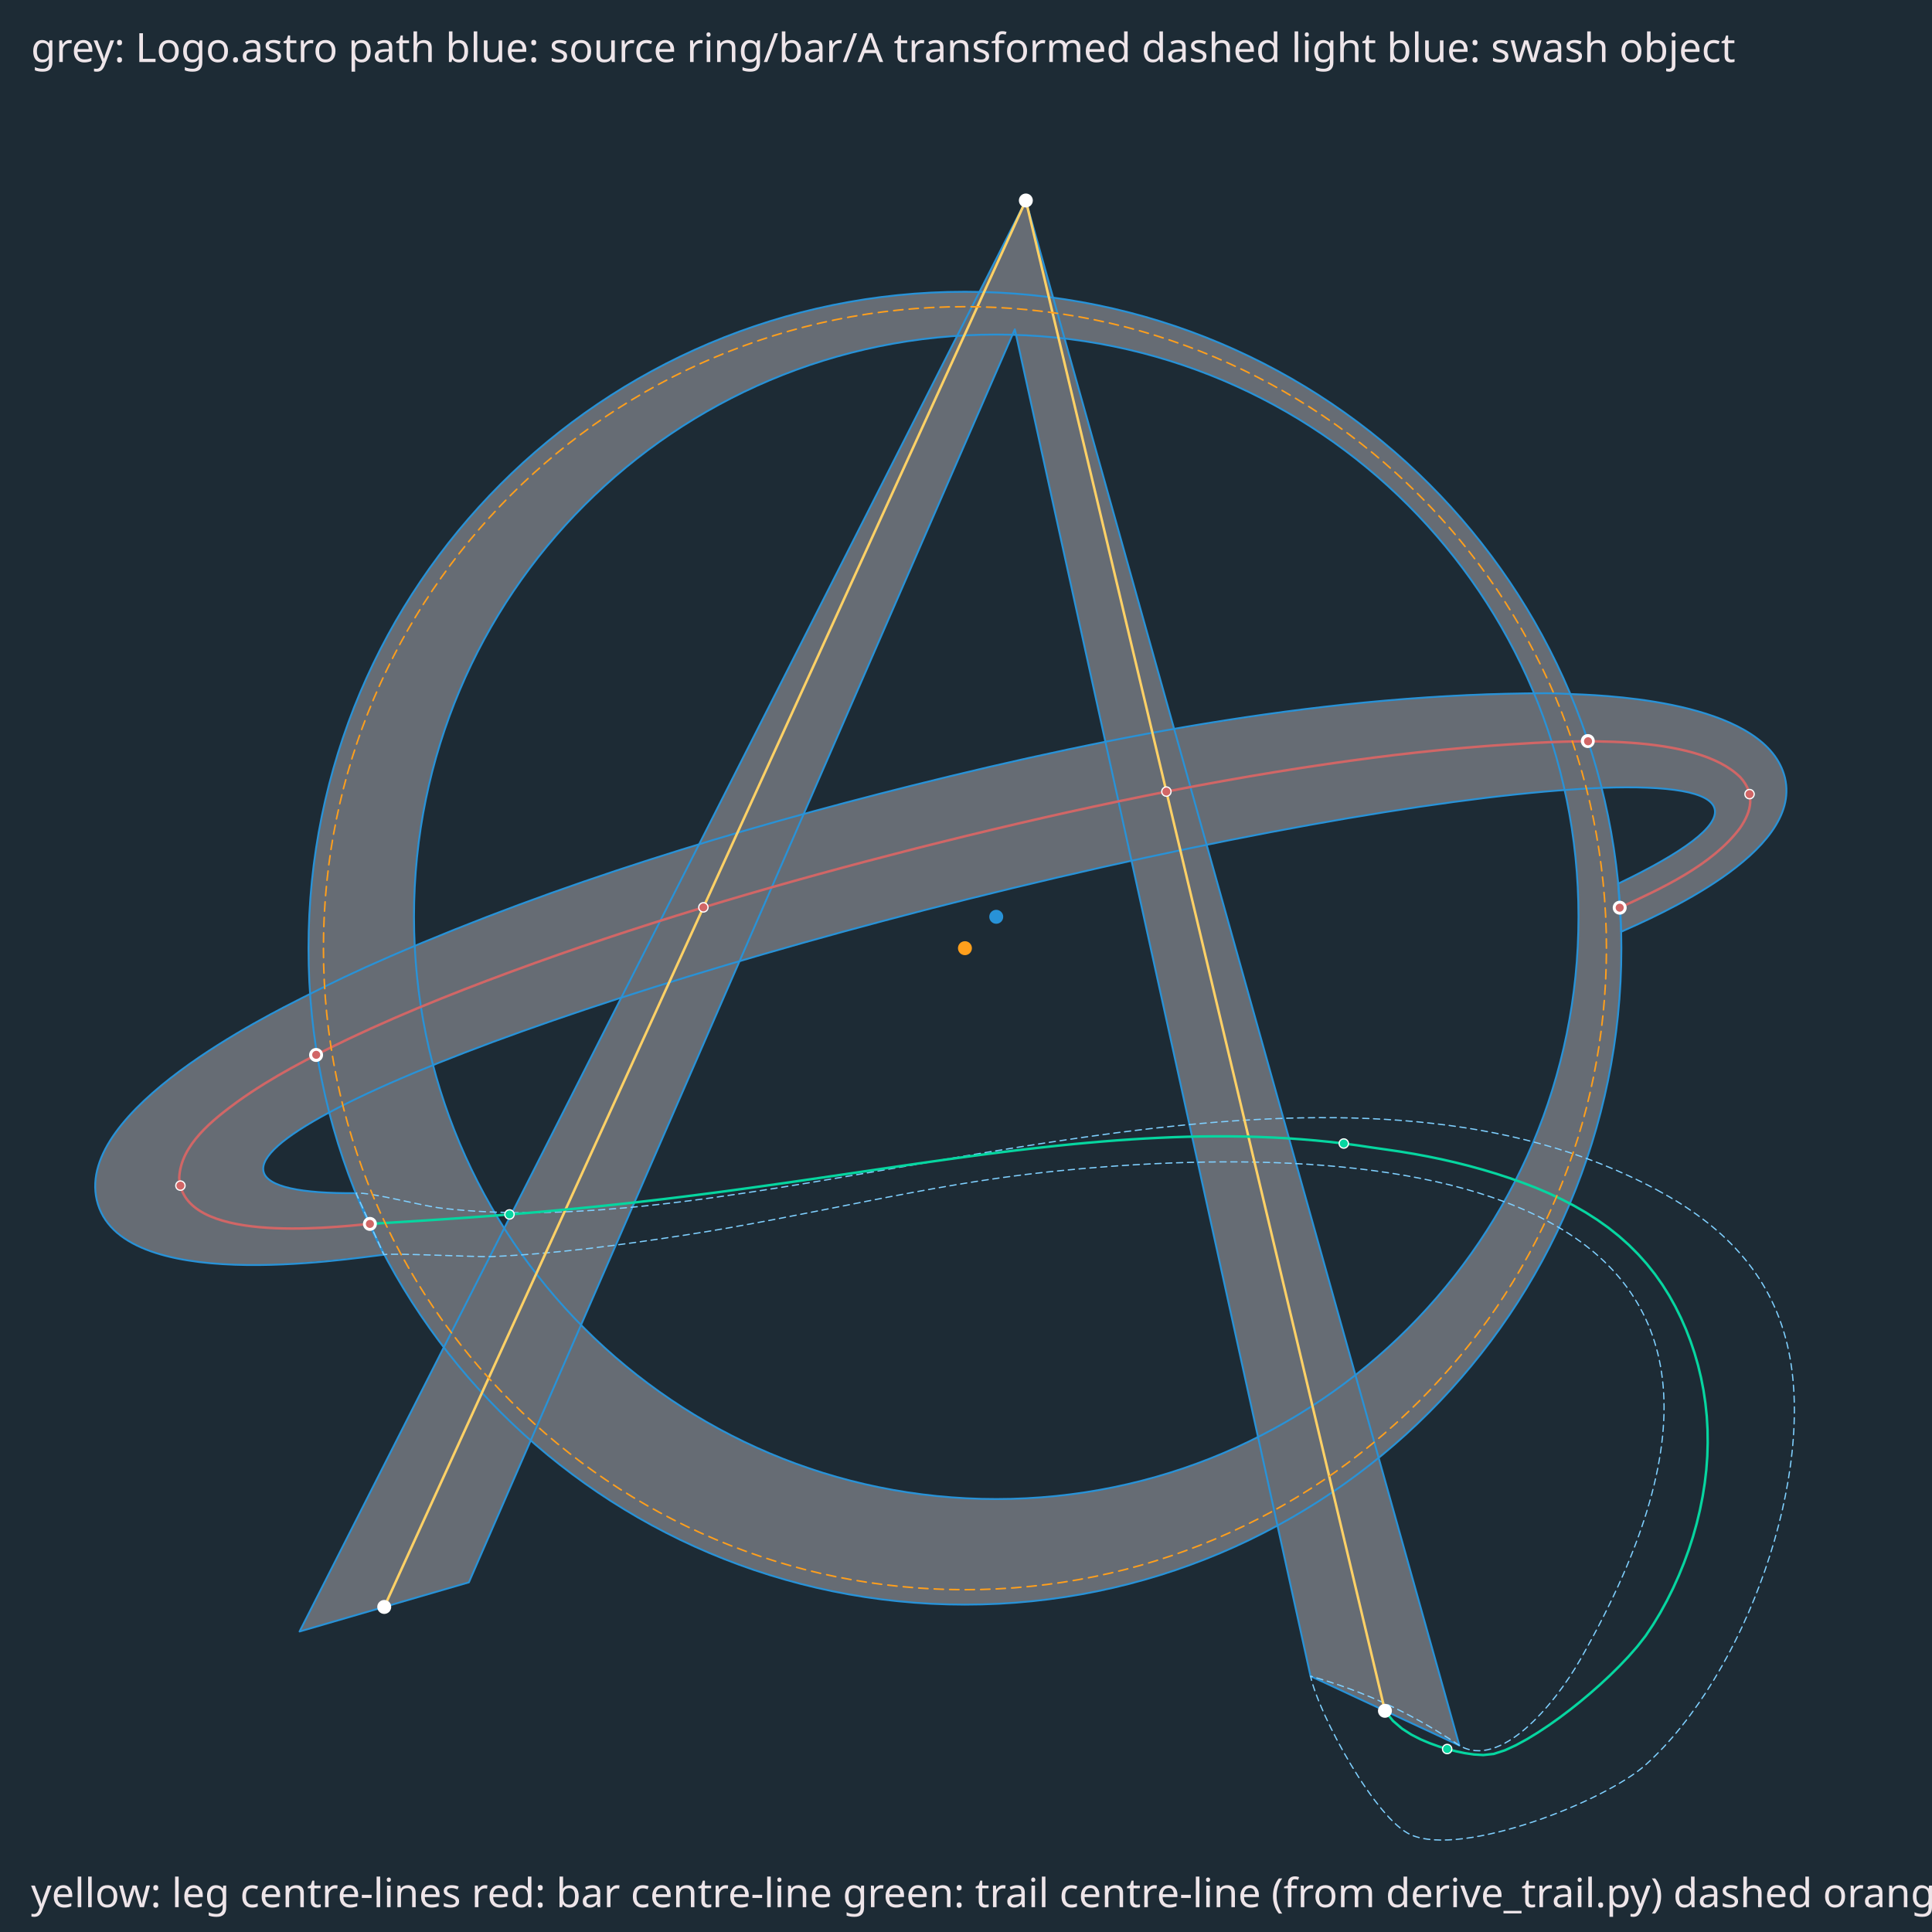
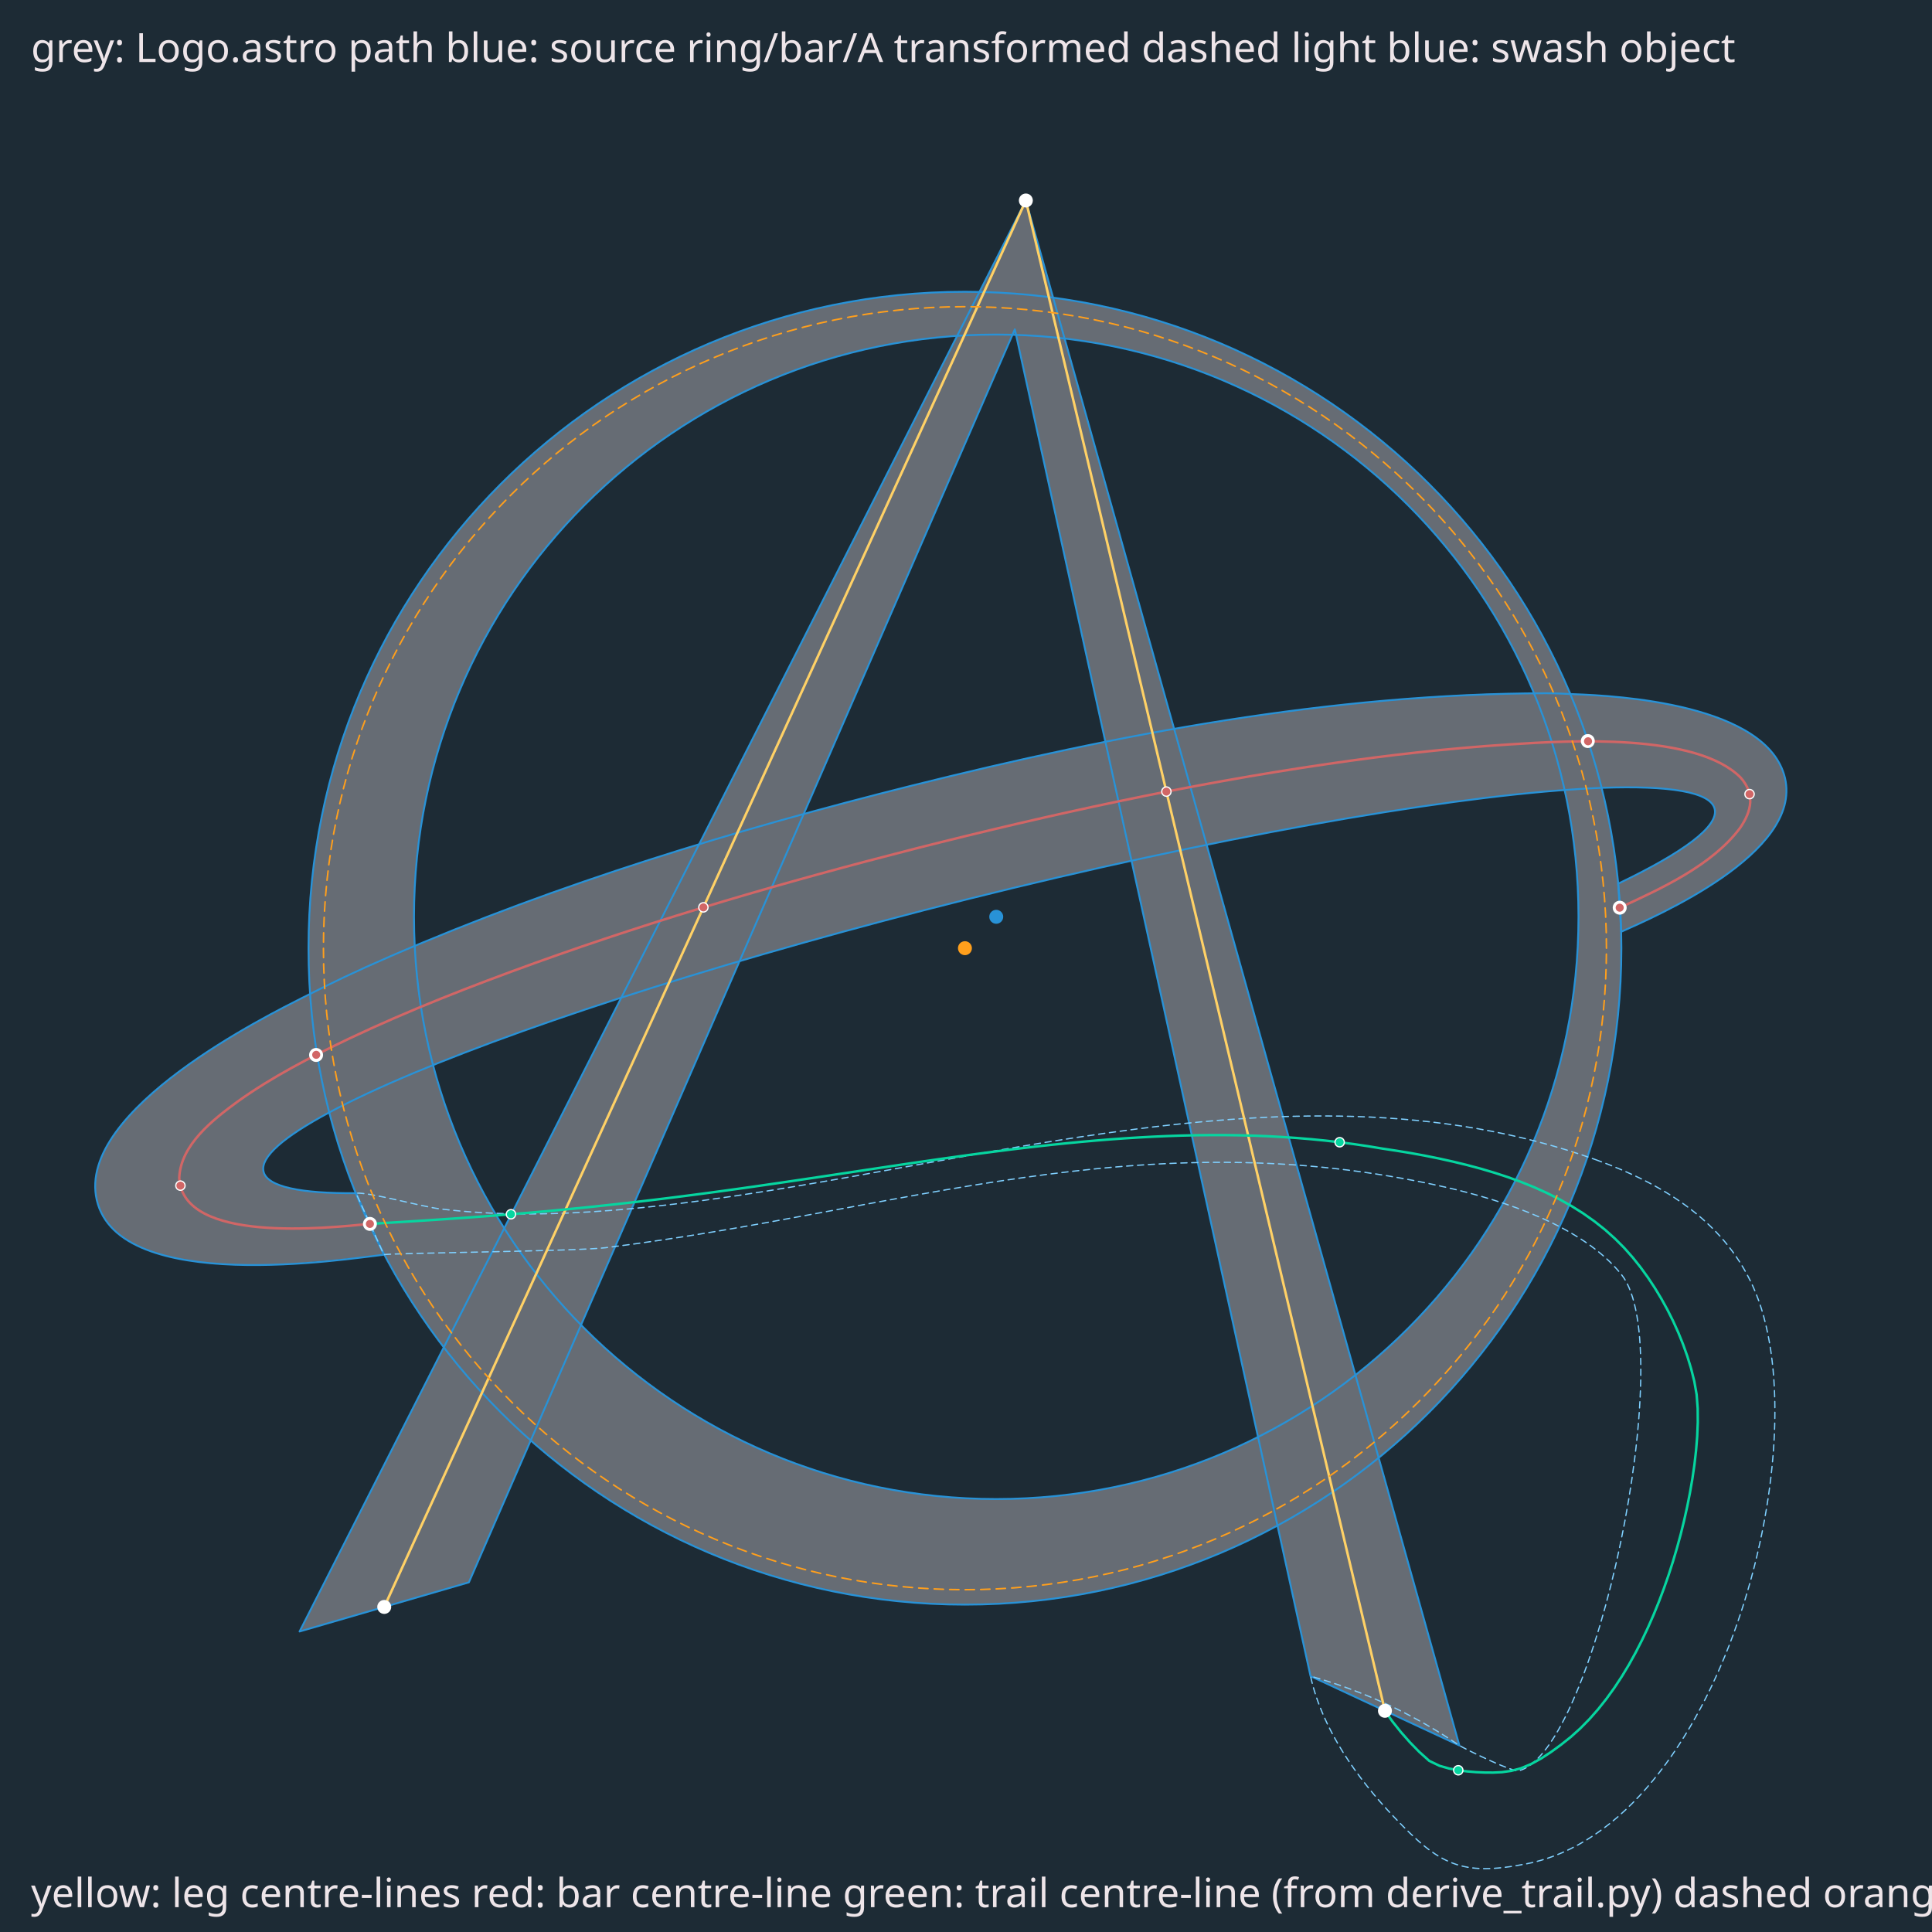
<svg xmlns="http://www.w3.org/2000/svg" width="1600" height="1600" viewBox="-70 -70 1246 1246">
  <rect x="-70" y="-70" width="1246" height="1246" fill="#1D2B35" />
  <g transform="translate(0,1084) scale(0.1,-0.1)" fill="none" stroke-linecap="round" stroke-linejoin="round">
    <path d="M9755 5547 C9767 5115 9714 4682 9596 4267 C9359 3431 8866 2686 8191 2138 C8365 1520 8539 901 8712 283 C8392 432 8072 581 7752 730 C7681 1054 7610 1377 7539 1701 C7231 1534 6903 1406 6563 1320 C5796 1126 4980 1152 4227 1394 C3672 1572 3159 1865 2723 2250 C2590 1945 2457 1640 2324 1335 C1960 1229 1596 1124 1232 1018 C1542 1629 1852 2240 2162 2850 C2008 3051 1872 3266 1756 3492 C1762 3477 1769 3463 1776 3448 C1689 3438 1602 3429 1515 3420 C1466 3415 1417 3411 1369 3407 C1318 3402 1268 3397 1217 3393 C1153 3389 1088 3386 1024 3384 C931 3381 837 3380 745 3385 C725 3386 704 3389 684 3390 C626 3395 568 3401 510 3410 C484 3414 456 3418 430 3424 C402 3430 374 3438 345 3447 C309 3457 274 3467 238 3481 C138 3520 35 3586 -25 3677 C-44 3706 -59 3738 -69 3771 C-89 3839 -92 3912 -77 3981 C-72 4005 -64 4028 -56 4051 C-47 4078 -35 4105 -22 4131 C-2 4168 22 4205 46 4239 C88 4297 136 4352 187 4402 C218 4433 249 4462 282 4490 C313 4517 344 4545 377 4570 C496 4664 624 4748 752 4827 C930 4937 1113 5036 1300 5130 C1237 6041 1466 6944 1960 7712 C2508 8564 3347 9197 4319 9485 C4740 9609 5178 9667 5617 9657 C5717 9854 5816 10050 5916 10247 C5975 10038 6033 9829 6092 9621 C6561 9558 7018 9415 7440 9201 C8331 8747 9040 7987 9427 7065 C9437 7065 9446 7065 9456 7064 C9458 7064 9465 7065 9468 7064 C9468 7064 9468 7064 9468 7064 C9468 7064 9468 7064 9468 7064 C9468 7064 9468 7064 9468 7064 C9463 7059 9442 7062 9434 7062 C9434 7062 9434 7062 9434 7062 C9447 7059 9464 7060 9477 7060 C9490 7060 9503 7060 9516 7059 C9577 7057 9637 7053 9698 7047 C9731 7044 9764 7042 9796 7038 C9829 7034 9861 7029 9893 7024 C10046 7003 10200 6973 10347 6922 C10525 6860 10736 6752 10801 6562 C10833 6469 10827 6373 10788 6283 C10741 6173 10653 6078 10563 6000 C10471 5921 10370 5853 10267 5791 C10103 5692 9930 5610 9756 5531 C9756 5536 9755 5541 9755 5547 Z M9629 6459 C9680 6256 9716 6050 9736 5842 C9833 5888 9929 5936 10022 5990 C10094 6031 10166 6076 10231 6128 C10275 6162 10329 6211 10352 6264 C10419 6426 10085 6450 9998 6456 C9943 6460 9887 6462 9832 6462 C9765 6463 9697 6461 9629 6459 Z M7082 6092 C7402 4952 7722 3812 8042 2672 C8657 3155 9110 3820 9330 4572 C9429 4911 9479 5263 9480 5616 C9481 5895 9451 6173 9391 6445 C9045 6420 8699 6375 8356 6322 C7930 6257 7505 6178 7082 6092 Z M4070 5342 C3729 4559 3388 3777 3047 2995 C3442 2594 3923 2284 4452 2094 C5129 1850 5871 1807 6572 1968 C6863 2035 7146 2138 7413 2272 C7141 3511 6869 4750 6597 5989 C6179 5897 5762 5798 5347 5692 C4920 5583 4493 5466 4070 5342 Z M2093 4671 C2191 4299 2346 3943 2552 3618 C2804 4114 3055 4610 3307 5106 C2898 4974 2491 4832 2093 4671 Z M1594 3845 C1526 4015 1469 4189 1423 4366 C1372 4339 1322 4310 1273 4280 C1198 4234 892 4046 1035 3932 C1075 3901 1134 3885 1183 3874 C1242 3862 1304 3855 1365 3851 C1441 3846 1518 3845 1594 3845 Z M3809 6095 C4364 7188 4918 8281 5473 9374 C5081 9348 4694 9261 4329 9114 C3434 8756 2705 8059 2306 7181 C2057 6635 1945 6039 1975 5440 C2294 5575 2619 5698 2946 5813 C3232 5913 3520 6006 3809 6095 Z M6430 6753 C6238 7629 6045 8505 5853 9380 C5846 9380 5838 9381 5830 9381 C5381 8351 4932 7321 4483 6290 C4775 6371 5067 6446 5361 6517 C5716 6603 6072 6683 6430 6753 Z M9193 7070 C8829 7943 8143 8652 7282 9045 C6929 9207 6552 9312 6166 9357 C6402 8517 6637 7676 6873 6836 C7234 6900 7597 6953 7961 6994 C8370 7041 8781 7071 9193 7070 Z" fill="#EEE5E9" fill-opacity="0.35" stroke="none" />
    <path d="M10812 6522 C10699 7000 9731 7053 9452 7063 C9398 7065 9340 7069 9272 7069 C7885 7067 6504 6804 5179 6473 C4039 6187 2911 5845 1823 5375 C1579 5269 1448 5205 1254 5107 C1046 5001 -211 4385 -76 3801 C67 3185 1537 3421 1776 3448 L1596 3845 C1239 3842 1024 3886 1000 3983 C976 4077 1131 4209 1424 4366 C1572 4445 1754 4530 1969 4620 C2794 4965 4075 5374 5533 5739 C7122 6136 8550 6388 9434 6448 C9502 6453 9567 6457 9629 6459 C10066 6475 10331 6433 10358 6324 C10387 6211 10156 6042 9736 5841 L9756 5531 C9970 5627 10926 6036 10812 6522 Z" stroke="#2892D7" stroke-width="12" />
    <path d="M1232 1018 L2324 1335 L5845 9416 L7752 730 L8712 283 L5916 10247 Z" stroke="#2892D7" stroke-width="12" />
    <circle cx="5523.14" cy="5424.894" r="4233.517" stroke="#2892D7" stroke-width="12" />
    <circle cx="5725.027" cy="5627.329" r="3755.048" stroke="#2892D7" stroke-width="12" />
-     <path d="M9988 3865 C10400 3643 10716 3336 10827 2866 C11024 2038 10555 735 9913 158 C9649 -79 8736 -438 8401 -294 C8174 -196 7808 475 7752 730 C7906 687 8087 624 8281 532 C8449 451 8593 364 8712 283 C8974 127 9322 540 9491 836 C11222 3873 8454 4234 6050 3981 C5269 3898 4497 3694 3720 3575 C3307 3511 2889 3454 2472 3436 C2376 3432 1810 3461 1776 3448 C1716 3581 1656 3713 1596 3845 C1689 3853 2023 3762 2149 3748 C2537 3704 2929 3715 3317 3749 C5396 3932 8080 4892 9988 3865 Z" stroke="#7fd0ff" stroke-width="8" stroke-dasharray="40 30" />
+     <path d="M9591 4061 C10039 3900 10440 3651 10624 3200 C11033 2193 10391 -236 9146 -480 C8720 -564 8582 -484 8294 -182 C8056 67 7827 387 7752 730 C7906 687 8087 624 8281 532 C8449 451 8593 364 8712 283 C8753 258 9054 110 9095 120 C9588 243 10132 2850 9758 3319 C9508 3632 9002 3797 8625 3883 C6655 4330 5104 3728 3204 3493 C3019 3470 1804 3459 1776 3448 C1716 3581 1656 3713 1596 3845 C1683 3852 2015 3759 2135 3744 C2507 3698 2884 3705 3257 3735 C5313 3901 7565 4787 9591 4061 Z" stroke="#7fd0ff" stroke-width="8" stroke-dasharray="40 30" />
    <path d="M1778 1176 L5916 10247" stroke="#ffd166" stroke-width="16" />
    <path d="M5916 10247 L8232 506" stroke="#ffd166" stroke-width="16" />
    <path d="M1686 3647 C1406 3620 477 3518 456 3944 C465 4158 675 4320 833 4436 C1055 4595 1300 4721 1546 4839 C1937 5025 2342 5182 2749 5329 C3552 5618 4373 5855 5199 6066 C6078 6289 6964 6482 7862 6613 C8251 6670 8642 6714 9034 6739 C9419 6764 10237 6814 10525 6526 C10620 6419 10598 6311 10522 6200 C10342 5959 10013 5809 9746 5686" stroke="#D16666" stroke-width="16" />
-     <path d="M8231.8 506.4 L8283.5 441.8 L8342.2 391.4 L8402.2 352.9 L8461.3 322.7 L8519.4 298.1 L8576.5 277.5 L8633.1 260.1 L8689.7 245.5 L8746.7 233.6 L8805.1 225.0 L8866.3 221.3 L8933.4 228.5 L9005.0 251.7 L9076.8 284.7 L9148.0 323.5 L9218.4 366.4 L9287.8 412.4 L9356.2 460.9 L9423.6 511.7 L9489.8 564.3 L9554.9 618.9 L9618.8 675.2 L9681.4 733.3 L9742.4 793.4 L9801.7 855.6 L9858.8 920.6 L9912.6 989.3 L9961.7 1062.8 L10007.6 1138.9 L10050.4 1217.0 L10090.2 1296.9 L10126.9 1378.3 L10160.5 1460.9 L10191.1 1544.8 L10218.5 1629.5 L10242.6 1715.1 L10263.3 1801.3 L10280.6 1887.9 L10294.4 1974.8 L10304.5 2061.7 L10310.8 2148.4 L10313.4 2234.8 L10312.3 2320.5 L10307.4 2405.5 L10298.7 2489.5 L10286.5 2572.3 L10270.7 2654.0 L10251.4 2734.2 L10228.7 2813.1 L10202.7 2890.5 L10173.3 2966.6 L10140.6 3041.0 L10104.4 3113.9 L10064.6 3185.2 L10020.9 3254.8 L9973.2 3322.3 L9921.3 3387.8 L9865.1 3450.7 L9804.9 3510.9 L9740.6 3568.2 L9672.6 3622.3 L9601.2 3673.1 L9526.8 3720.7 L9449.7 3764.9 L9370.4 3806.0 L9289.1 3844.1 L9206.2 3879.3 L9121.9 3911.8 L9036.5 3942.0 L8950.3 3970.1 L8863.4 3996.2 L8775.7 4020.4 L8687.4 4042.6 L8598.6 4063.0 L8509.2 4081.5 L8419.4 4098.2 L8329.3 4113.2 L8238.7 4126.5 L8148.0 4139.4 L8057.3 4153.0 L7966.4 4165.1 L7875.2 4175.7 L7783.9 4184.8 L7692.5 4192.5 L7601.0 4198.9 L7509.4 4203.9 L7417.7 4207.6 L7326.0 4210.1 L7234.3 4211.4 L7142.5 4211.6 L7050.8 4210.7 L6959.0 4208.8 L6867.3 4205.9 L6775.7 4202.0 L6684.1 4197.3 L6592.5 4191.7 L6501.0 4185.3 L6409.5 4178.1 L6318.1 4170.2 L6226.7 4161.7 L6135.5 4152.6 L6044.2 4142.8 L5953.0 4132.6 L5861.9 4121.9 L5770.9 4110.7 L5679.9 4099.1 L5588.9 4087.2 L5498.0 4075.0 L5407.1 4062.5 L5316.2 4049.7 L5225.4 4036.8 L5134.6 4023.7 L5043.8 4010.5 L4953.0 3997.2 L4862.2 3983.8 L4771.5 3970.4 L4680.7 3957.1 L4589.9 3943.8 L4499.1 3930.5 L4408.3 3917.4 L4317.5 3904.4 L4226.7 3891.6 L4135.8 3878.9 L4044.9 3866.5 L3954.0 3854.2 L3863.0 3842.3 L3772.0 3830.6 L3681.0 3819.2 L3589.9 3808.1 L3498.8 3797.3 L3407.7 3786.8 L3316.5 3776.7 L3225.2 3766.9 L3134.0 3757.4 L3042.7 3748.3 L2951.4 3739.6 L2860.0 3731.1 L2768.6 3723.0 L2677.2 3715.3 L2585.8 3707.8 L2494.3 3700.6 L2402.8 3693.7 L2311.3 3687.1 L2219.8 3680.7 L2128.2 3674.5 L2036.7 3668.5 L1945.1 3662.7 L1853.6 3657.0 L1762.0 3651.3 L1685.7 3646.6" stroke="#06d6a0" stroke-width="16" />
+     <path d="M8231.8 506.4 L8280.9 436.8 L8334.6 369.5 L8392.0 304.3 L8453.0 241.7 L8517.8 183.6 L8583.9 151.9 L8645.8 134.3 L8704.8 123.1 L8762.0 115.7 L8818.3 111.0 L8873.9 108.5 L8929.4 108.1 L8986.1 110.8 L9045.4 119.0 L9108.2 135.7 L9173.5 162.7 L9239.1 198.9 L9304.0 241.4 L9367.8 288.0 L9430.5 337.9 L9491.4 392.7 L9550.1 452.3 L9606.3 516.1 L9660.0 583.6 L9711.1 654.4 L9759.5 727.9 L9805.4 804.0 L9848.7 882.1 L9889.6 962.1 L9928.3 1043.6 L9964.7 1126.5 L9998.9 1210.7 L10031.0 1295.8 L10061.1 1381.9 L10089.2 1468.9 L10115.2 1556.6 L10139.3 1644.9 L10161.3 1733.9 L10181.3 1823.3 L10199.1 1913.3 L10214.7 2003.6 L10227.9 2094.3 L10238.3 2185.3 L10245.7 2276.3 L10249.5 2367.2 L10248.8 2457.5 L10242.0 2546.4 L10227.0 2631.5 L10206.4 2713.4 L10182.0 2793.1 L10154.3 2870.7 L10123.6 2946.4 L10090.1 3020.4 L10053.9 3092.6 L10014.9 3163.3 L9973.2 3232.5 L9928.6 3300.1 L9880.8 3366.1 L9829.5 3430.4 L9774.3 3492.7 L9714.7 3552.4 L9650.8 3609.5 L9582.9 3663.4 L9511.2 3714.0 L9436.1 3761.3 L9358.0 3805.2 L9277.4 3845.8 L9194.6 3883.1 L9110.0 3917.3 L9023.9 3948.6 L8936.6 3977.1 L8848.3 4003.2 L8759.2 4027.0 L8669.5 4048.7 L8579.3 4068.7 L8488.7 4087.0 L8397.8 4103.6 L8306.5 4118.6 L8214.9 4132.5 L8123.5 4147.7 L8031.7 4161.3 L7939.8 4173.4 L7847.7 4184.0 L7755.4 4193.1 L7663.0 4200.8 L7570.5 4207.1 L7477.9 4212.1 L7385.3 4215.8 L7292.6 4218.2 L7199.9 4219.5 L7107.1 4219.5 L7014.4 4218.5 L6921.7 4216.4 L6829.0 4213.3 L6736.4 4209.2 L6643.8 4204.2 L6551.3 4198.4 L6458.8 4191.7 L6366.4 4184.2 L6274.0 4176.0 L6181.7 4167.1 L6089.5 4157.6 L5997.3 4147.5 L5905.2 4136.8 L5813.2 4125.7 L5721.2 4114.0 L5629.2 4102.0 L5537.3 4089.6 L5445.5 4076.9 L5353.7 4064.0 L5261.9 4050.7 L5170.1 4037.3 L5078.4 4023.7 L4986.7 4010.0 L4895.0 3996.3 L4803.3 3982.4 L4711.6 3968.6 L4619.9 3954.8 L4528.2 3941.1 L4436.5 3927.4 L4344.8 3913.9 L4253.0 3900.5 L4161.3 3887.3 L4069.4 3874.3 L3977.6 3861.6 L3885.7 3849.1 L3793.8 3836.9 L3701.9 3825.0 L3609.9 3813.4 L3517.8 3802.1 L3425.7 3791.2 L3333.6 3780.6 L3241.5 3770.4 L3149.3 3760.5 L3057.0 3751.0 L2964.8 3741.9 L2872.4 3733.1 L2780.1 3724.7 L2687.7 3716.7 L2595.3 3709.0 L2502.9 3701.6 L2410.4 3694.5 L2318.0 3687.7 L2225.5 3681.2 L2133.0 3674.9 L2040.4 3668.8 L1947.9 3662.9 L1855.4 3657.1 L1762.8 3651.4 L1685.7 3646.6" stroke="#06d6a0" stroke-width="16" />
    <circle cx="5523.14" cy="5424.894" r="4137.232" stroke="#ff9f1c" stroke-width="10" stroke-dasharray="60 40" />
    <circle cx="5916.0" cy="10247.0" r="45" fill="#fff" stroke="none" />
    <circle cx="1778.069" cy="1176.389" r="45" fill="#fff" stroke="none" />
    <circle cx="8231.846" cy="506.482" r="45" fill="#fff" stroke="none" />
    <circle cx="1685.68" cy="3646.702" r="45" fill="#fff" stroke="none" />
    <circle cx="9745.87" cy="5686.049" r="45" fill="#fff" stroke="none" />
    <circle cx="1338.538" cy="4736.225" r="45" fill="#fff" stroke="none" />
    <circle cx="9540.197" cy="6760.762" r="45" fill="#fff" stroke="none" />
    <circle cx="5523.14" cy="5424.894" r="45" fill="#ff9f1c" stroke="none" />
    <circle cx="5725.027" cy="5627.329" r="45" fill="#2892D7" stroke="none" />
    <circle cx="1685.68" cy="3646.702" r="30" fill="#D16666" stroke="#fff" stroke-width="8" />
    <circle cx="463.62" cy="3893.516" r="30" fill="#D16666" stroke="#fff" stroke-width="8" />
    <circle cx="1339.351" cy="4737.2" r="30" fill="#D16666" stroke="#fff" stroke-width="8" />
    <circle cx="3836.283" cy="5688.143" r="30" fill="#D16666" stroke="#fff" stroke-width="8" />
    <circle cx="6822.353" cy="6434.872" r="30" fill="#D16666" stroke="#fff" stroke-width="8" />
    <circle cx="9541.727" cy="6759.286" r="30" fill="#D16666" stroke="#fff" stroke-width="8" />
    <circle cx="10583.321" cy="6418.51" r="30" fill="#D16666" stroke="#fff" stroke-width="8" />
    <circle cx="9745.87" cy="5686.049" r="30" fill="#D16666" stroke="#fff" stroke-width="8" />
-     <circle cx="8633.1" cy="260.1" r="30" fill="#06d6a0" stroke="#fff" stroke-width="8" />
-     <circle cx="7966.4" cy="4165.1" r="30" fill="#06d6a0" stroke="#fff" stroke-width="8" />
-     <circle cx="2585.8" cy="3707.8" r="30" fill="#06d6a0" stroke="#fff" stroke-width="8" />
+     <circle cx="8704.8" cy="123.1" r="30" fill="#06d6a0" stroke="#fff" stroke-width="8" />
+     <circle cx="7939.8" cy="4173.4" r="30" fill="#06d6a0" stroke="#fff" stroke-width="8" />
+     <circle cx="2595.3" cy="3709.0" r="30" fill="#06d6a0" stroke="#fff" stroke-width="8" />
  </g>
  <g font-family="sans-serif" font-size="26" fill="#EEE5E9">
    <text x="-50" y="-30">grey: Logo.astro path   blue: source ring/bar/A transformed   dashed light blue: swash object</text>
    <text x="-50" y="1160">yellow: leg centre-lines   red: bar centre-line   green: trail centre-line (from derive_trail.py)   dashed orange: thin growth circle</text>
  </g>
</svg>
